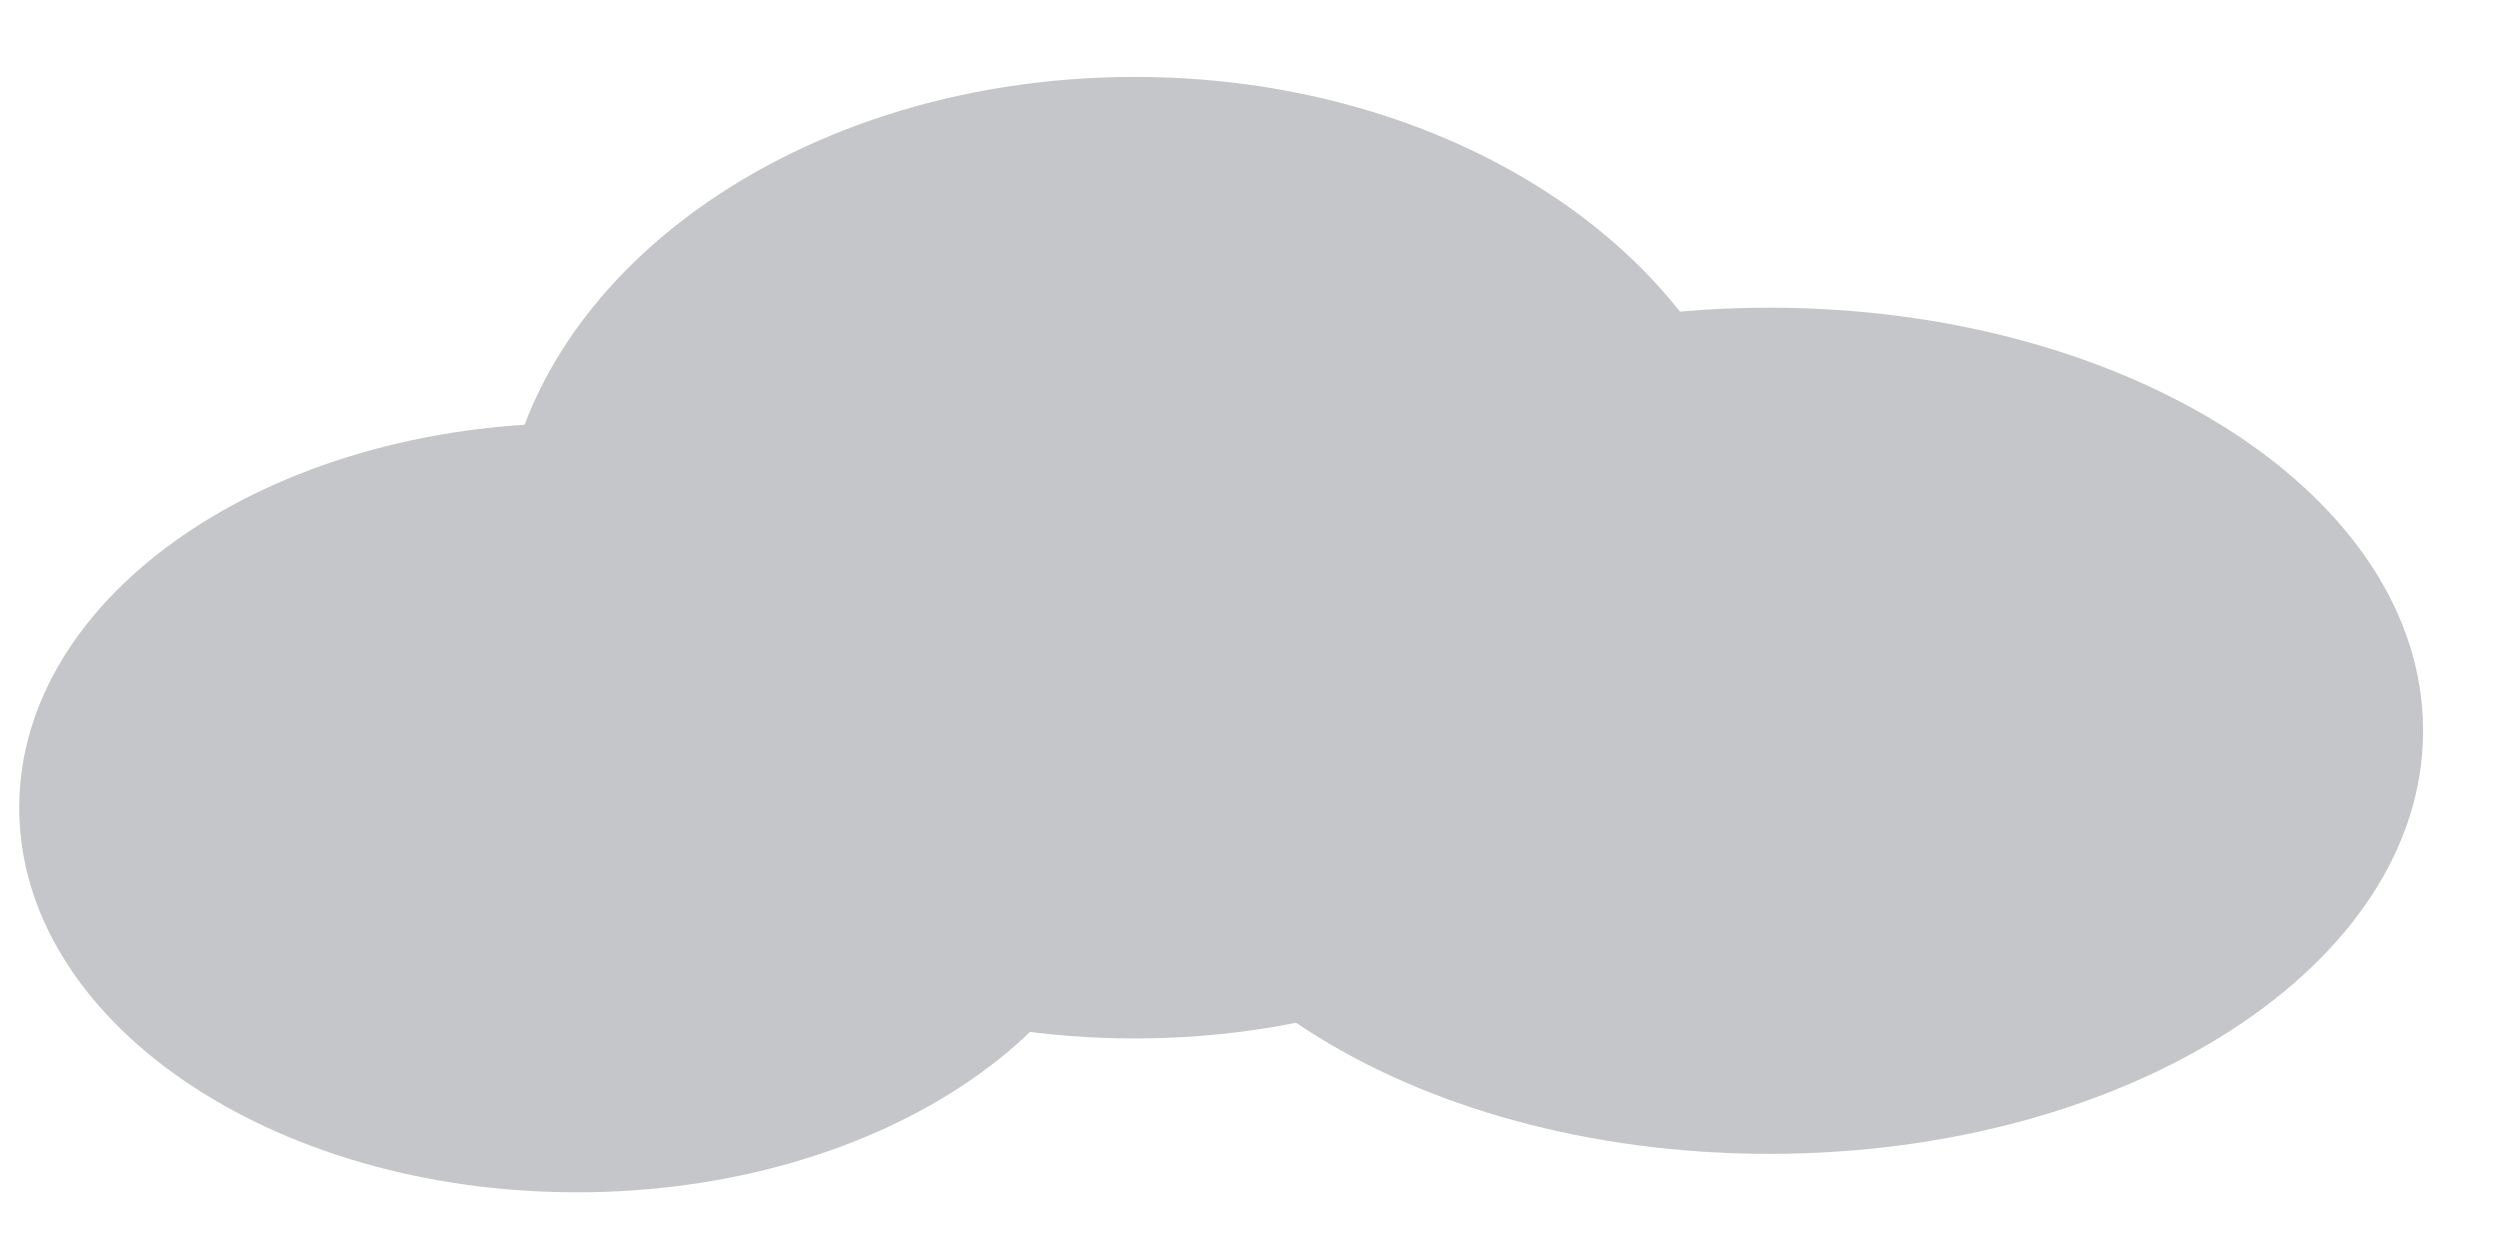
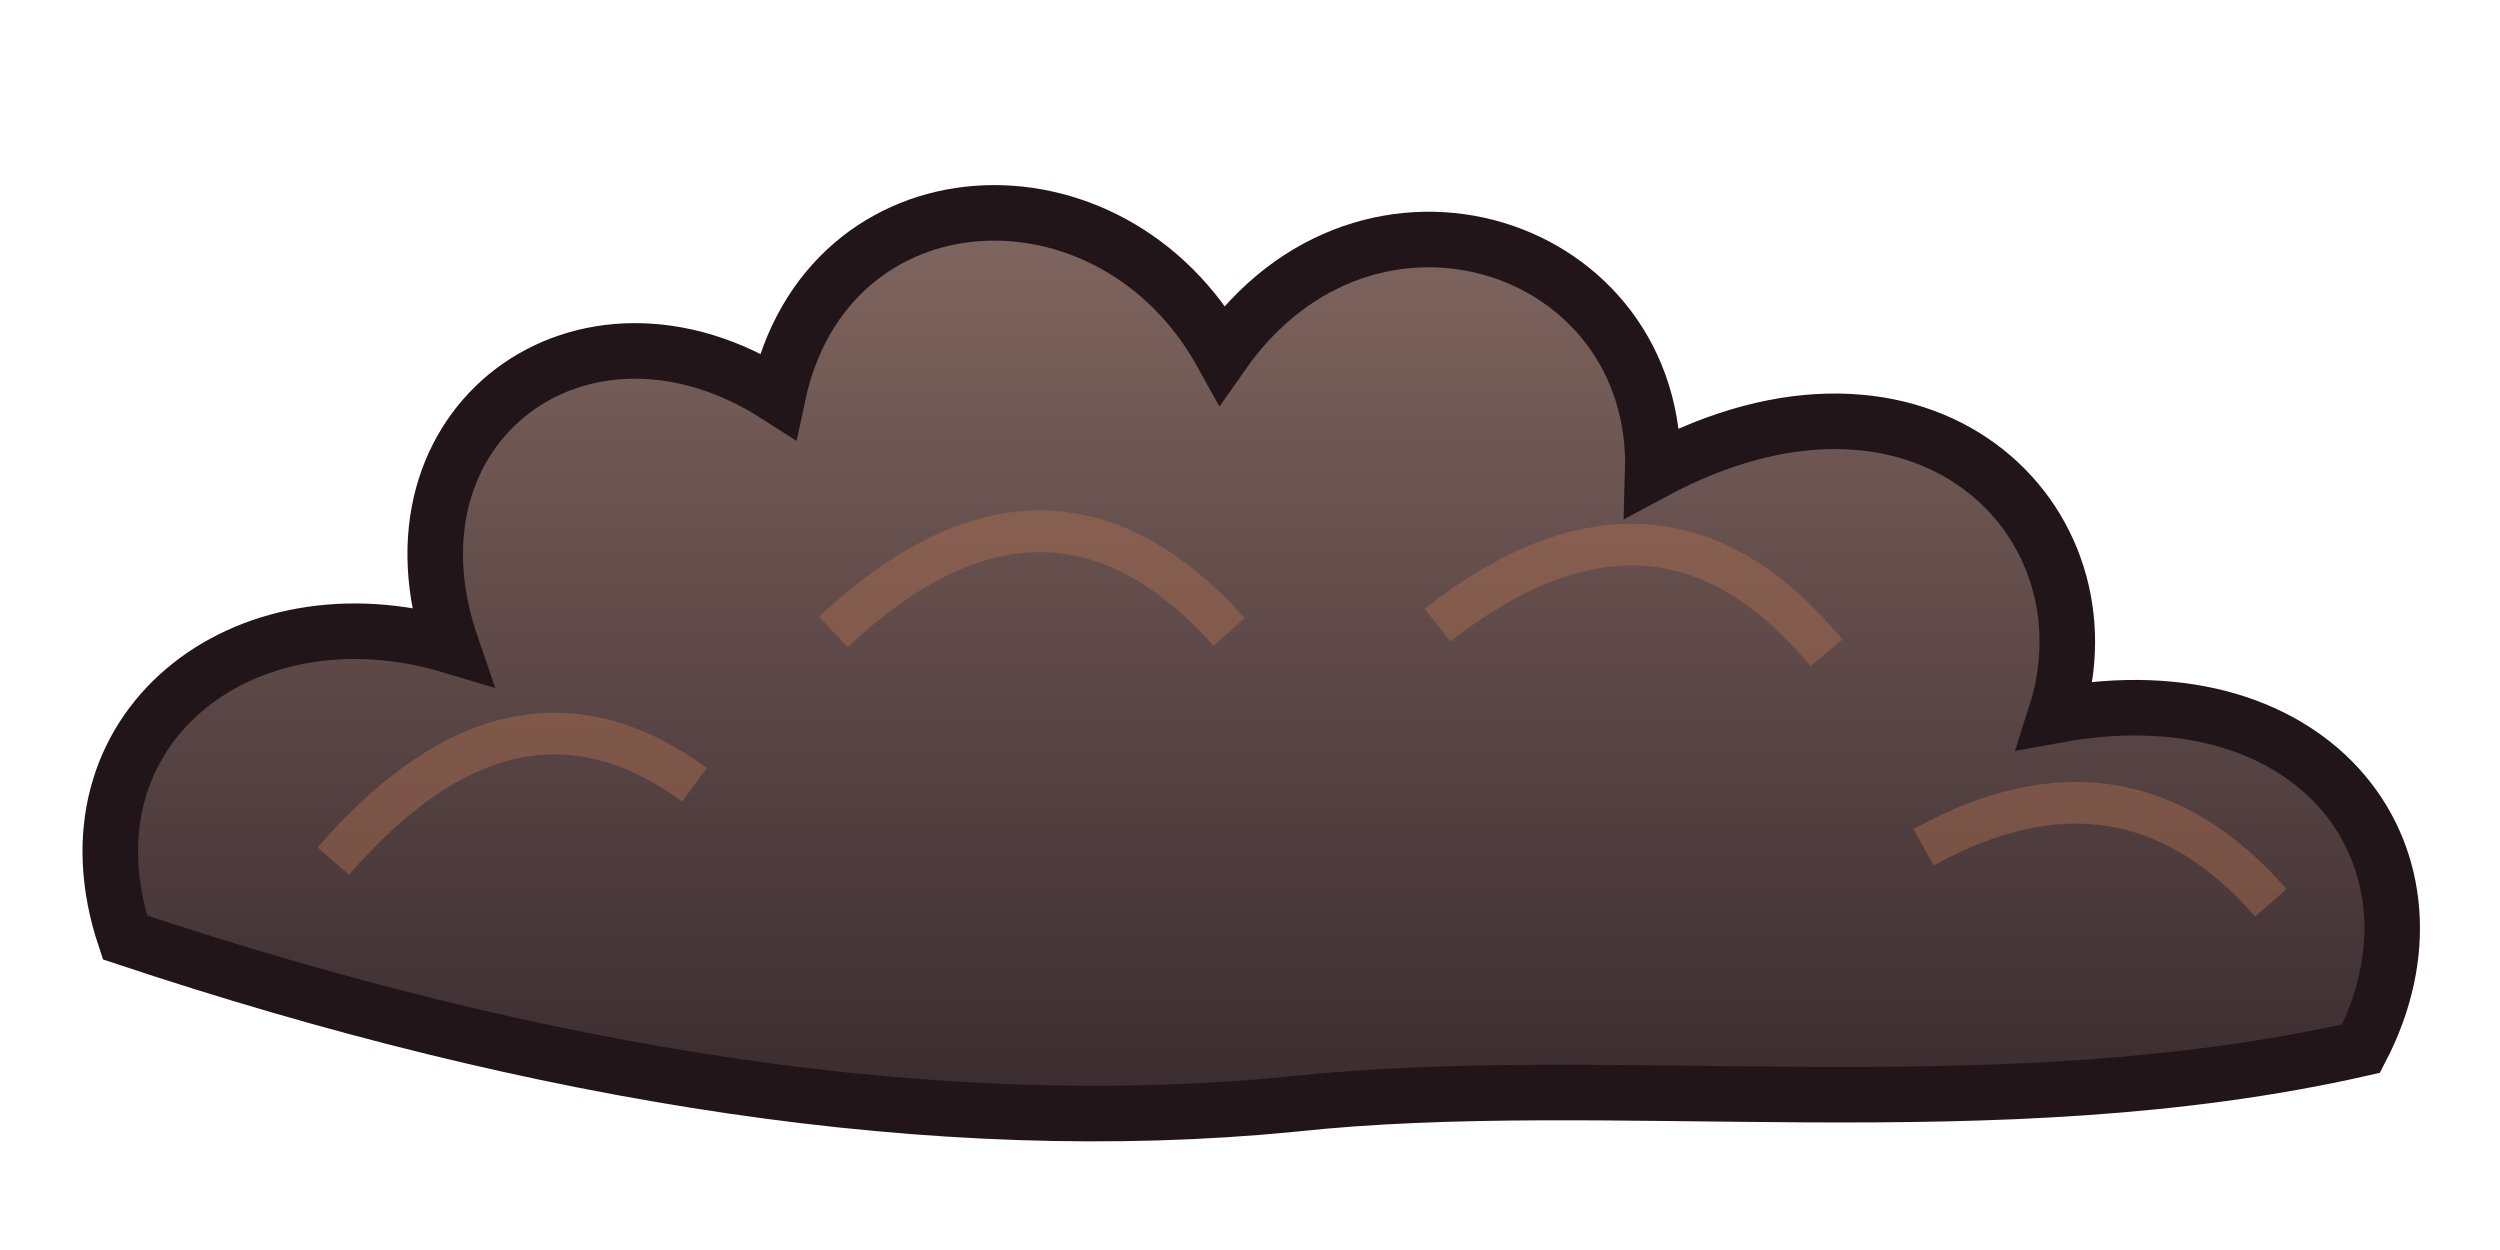
- <svg xmlns="http://www.w3.org/2000/svg" viewBox="0 0 130 65" width="130" height="65">
-   <g fill="#afb0b5" opacity=".72">
-     <ellipse cx="30" cy="42" rx="29" ry="20" />
-     <ellipse cx="59" cy="29" rx="33" ry="25" />
-     <ellipse cx="92" cy="38" rx="34" ry="22" />
-   </g>
+ <svg xmlns="http://www.w3.org/2000/svg" width="360" height="180" viewBox="0 0 360 180">
+   <defs>
+     <linearGradient id="smk" x1="0" y1="0" x2="0" y2="1">
+       <stop offset="0" stop-color="#80665f" />
+       <stop offset="1" stop-color="#3a2b30" />
+     </linearGradient>
+   </defs>
+   <path d="M18 135 C8 105 35 84 65 93 C54 61 84 39 112 57 C119 24 160 22 176 51 C197 21 239 35 238 68 C277 47 305 75 296 103 C334 96 354 124 340 151 C287 163 232 154 186 159 C135 164 78 155 18 135Z" fill="url(#smk)" stroke="#21151a" stroke-width="8" />
+   <path d="M48 124 Q74 94 100 113 M120 91 Q151 62 177 91 M207 90 Q239 65 263 94 M277 122 Q306 106 327 130" fill="none" stroke="#ad6e50" stroke-width="6" opacity=".45" />
</svg>
